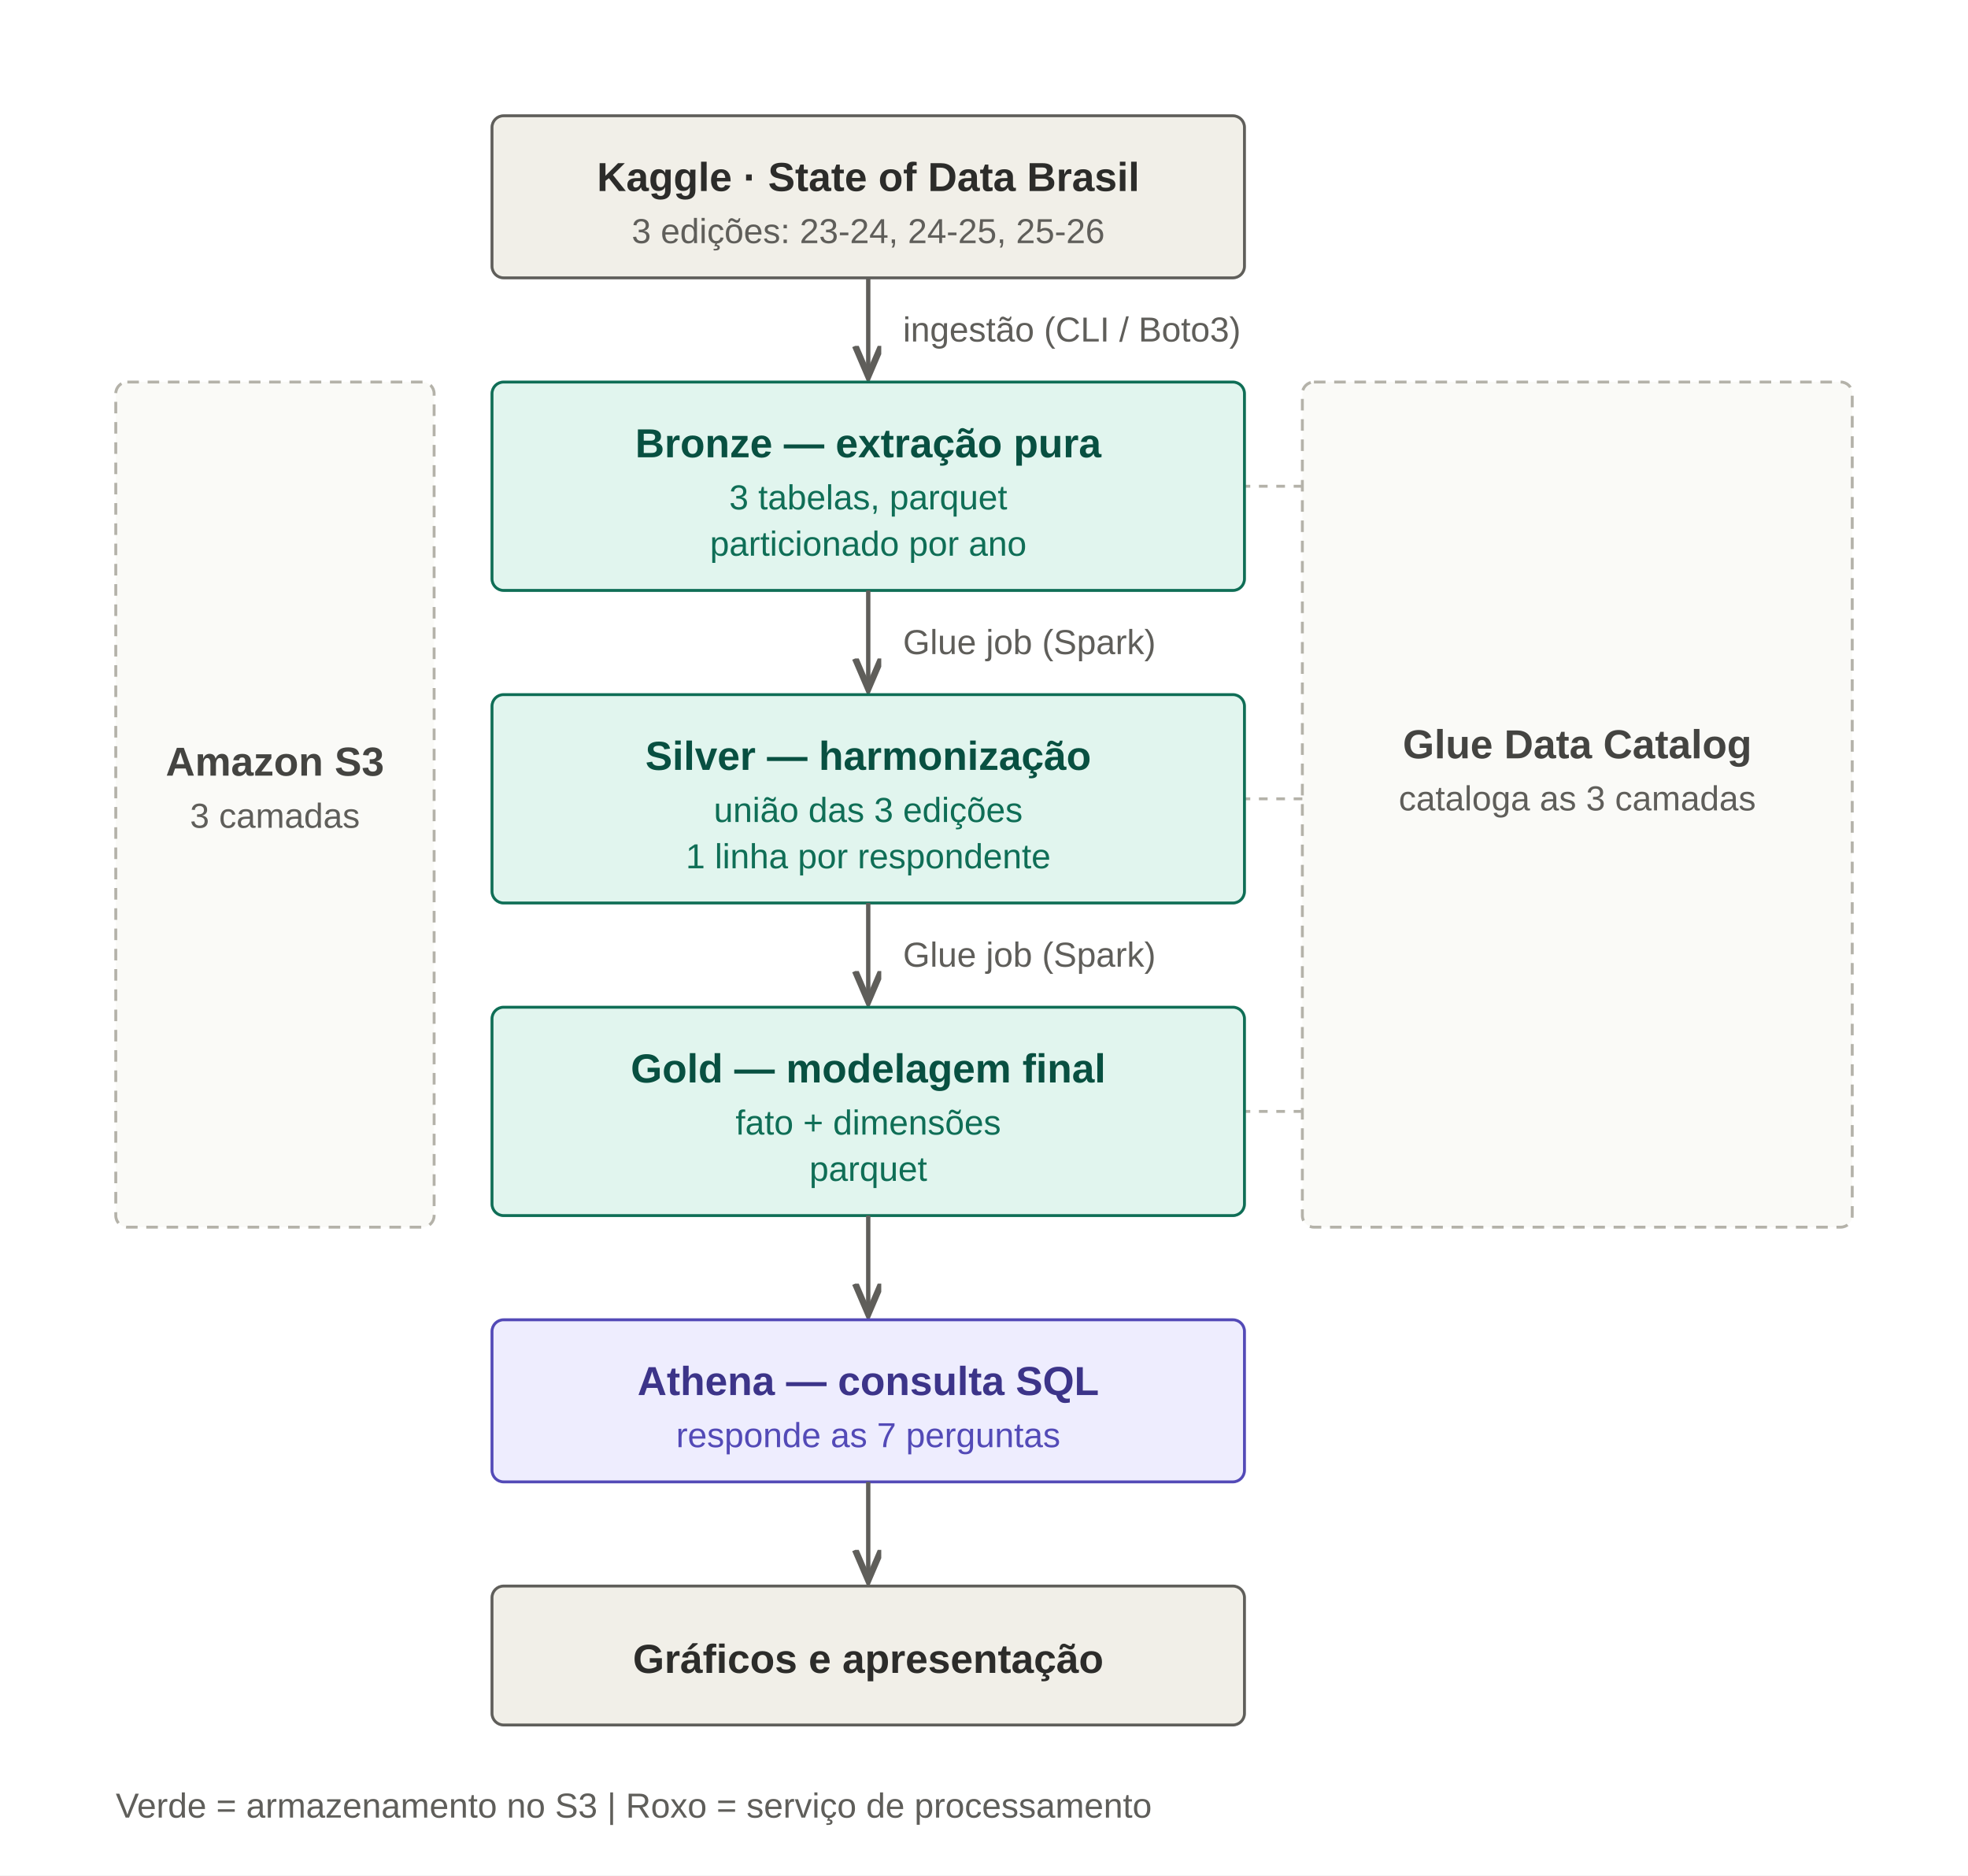
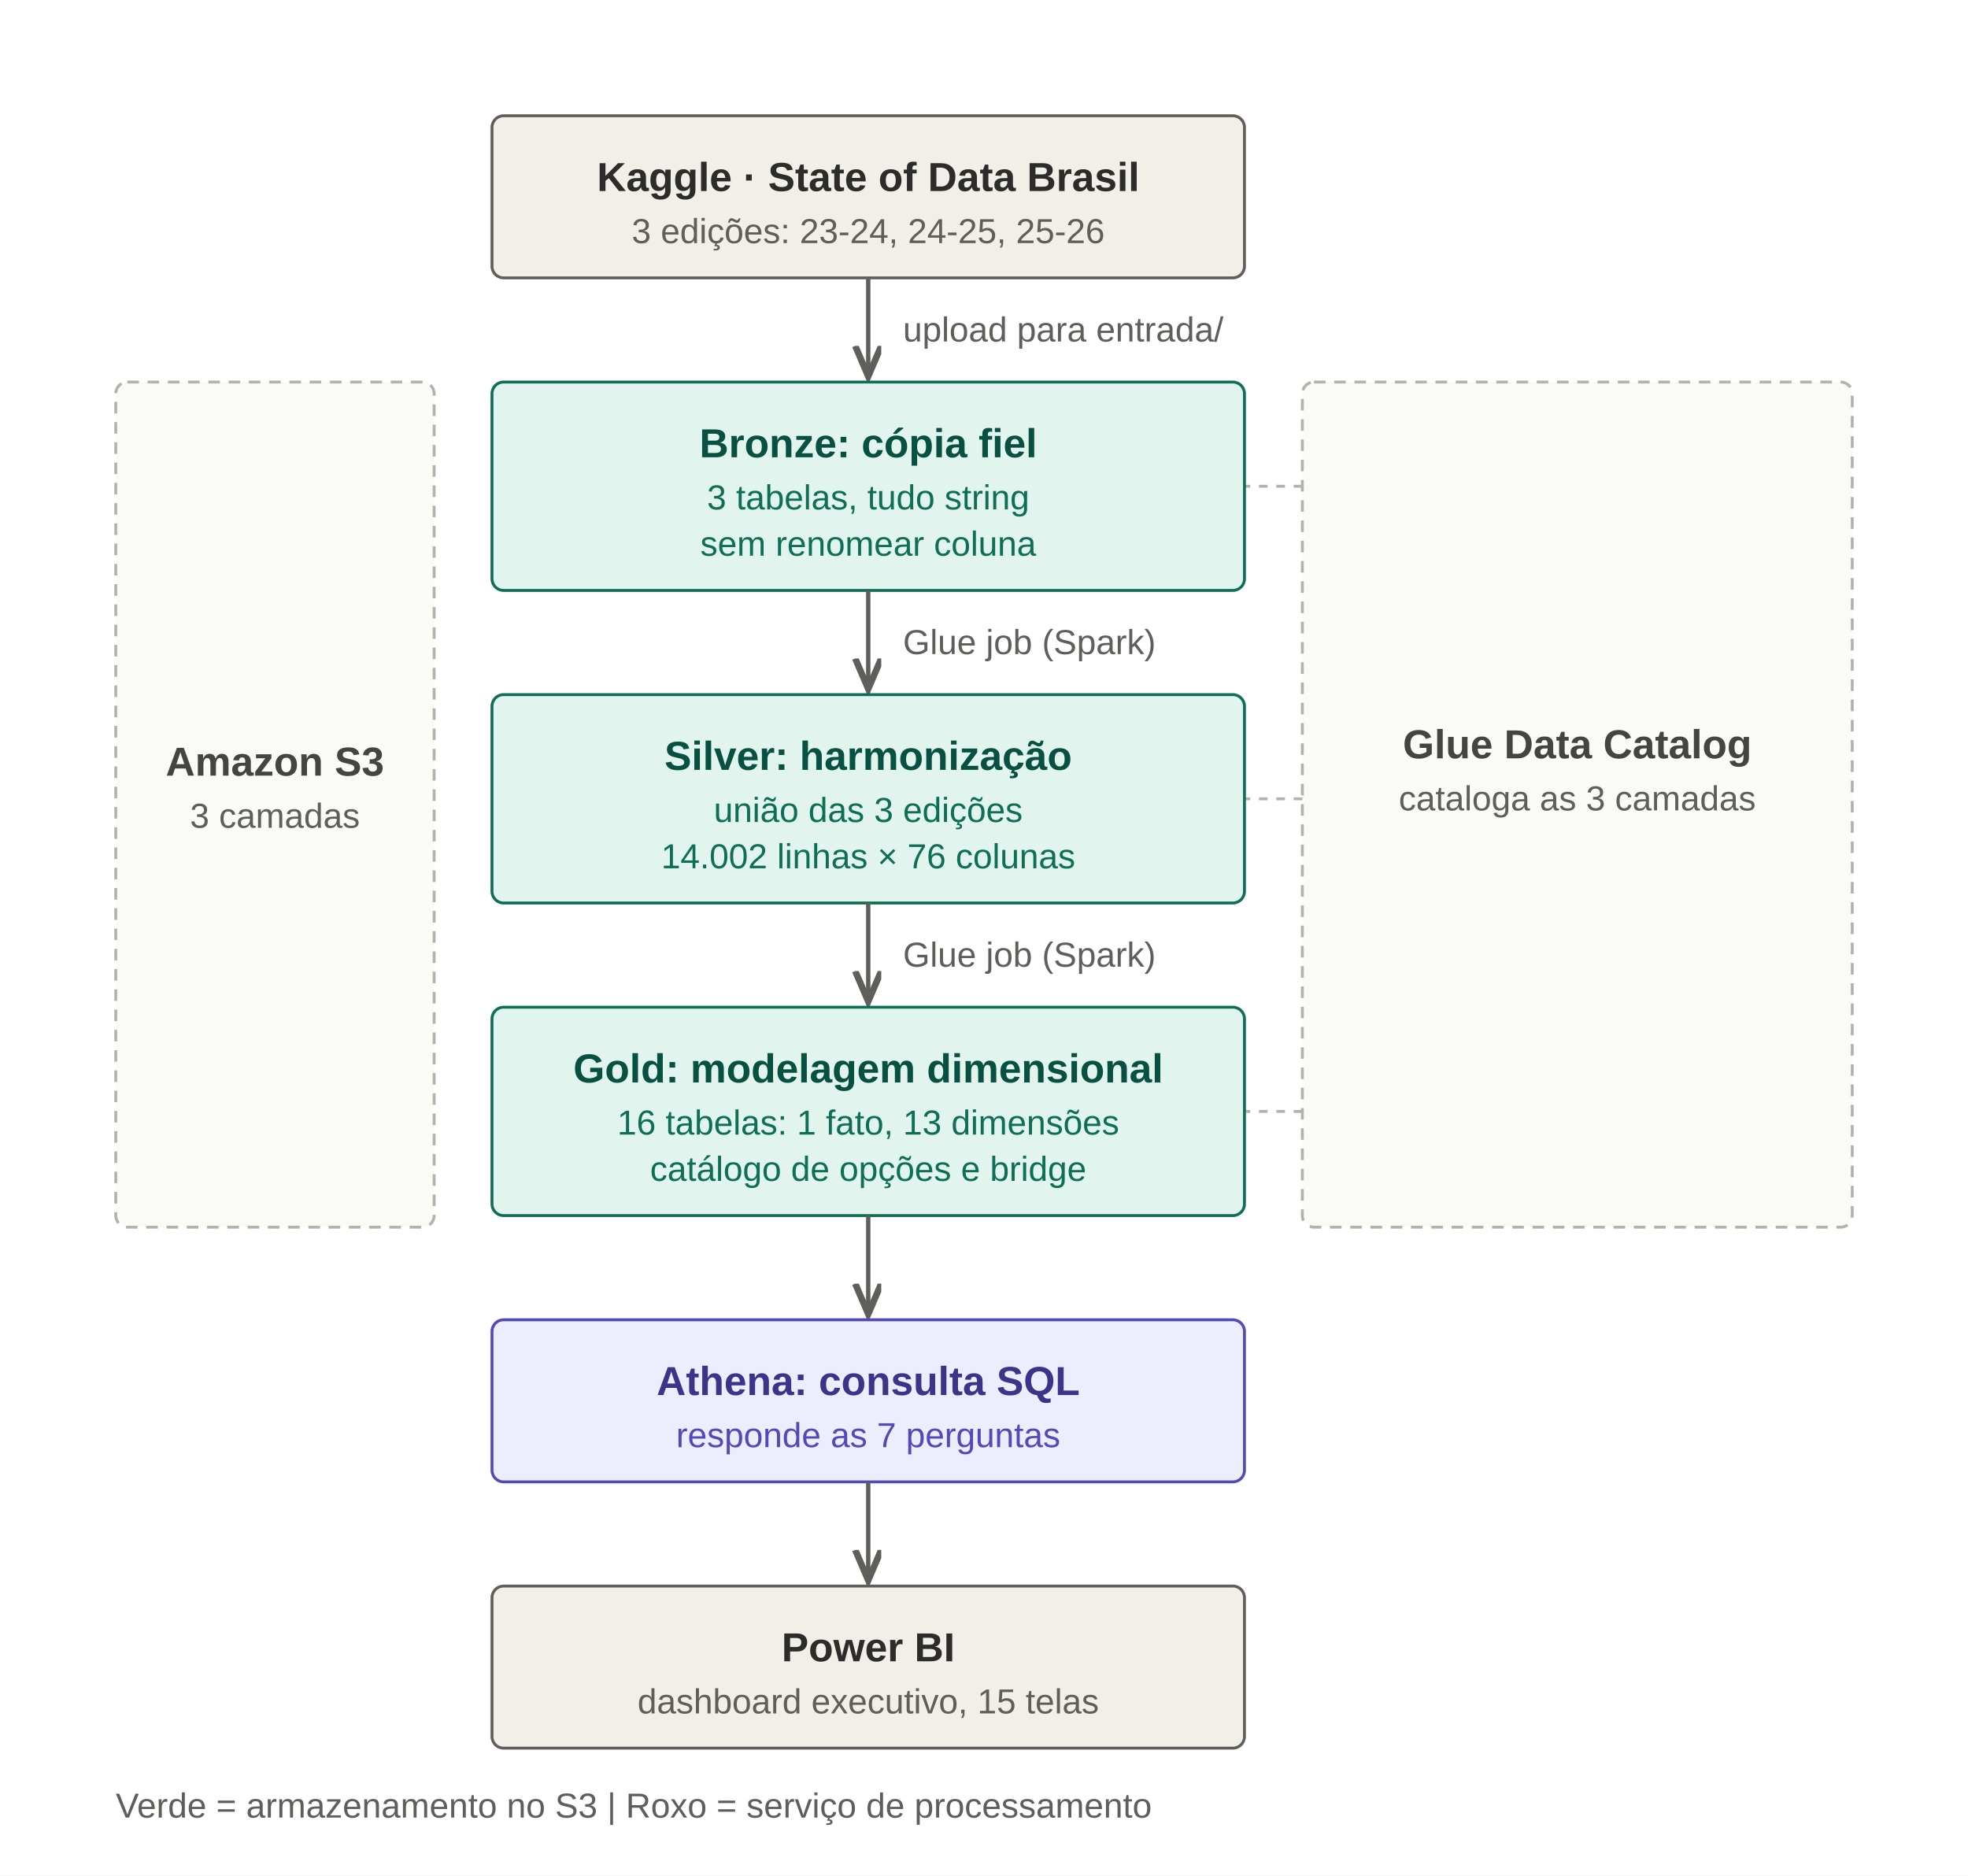
<svg xmlns="http://www.w3.org/2000/svg" width="680" height="648" viewBox="0 0 680 648">
  <rect x="0" y="0" width="680" height="648" fill="#FFFFFF" />
  <style>
.t{font-family:Arial,Helvetica,sans-serif;font-size:14px;fill:#2C2C2A}
.th{font-family:Arial,Helvetica,sans-serif;font-size:14px;font-weight:600}
.ts{font-family:Arial,Helvetica,sans-serif;font-size:12px}
</style>
  <defs>
    <marker id="a" markerWidth="9" markerHeight="9" refX="7" refY="3" orient="auto">
      <path d="M0,0 L7,3 L0,6" fill="none" stroke="#5F5E5A" stroke-width="1.5" />
    </marker>
  </defs>
  <rect x="40" y="132" width="110" height="292" rx="4" fill="#FAFAF7" stroke="#B4B2A9" stroke-dasharray="4 3" />
  <text class="th" x="95" y="268" text-anchor="middle" fill="#444441">Amazon S3</text>
  <text class="ts" x="95" y="286" text-anchor="middle" fill="#5F5E5A">3 camadas</text>
  <rect x="450" y="132" width="190" height="292" rx="4" fill="#FAFAF7" stroke="#B4B2A9" stroke-dasharray="4 3" />
  <text class="th" x="545" y="262" text-anchor="middle" fill="#444441">Glue Data Catalog</text>
  <text class="ts" x="545" y="280" text-anchor="middle" fill="#5F5E5A">cataloga as 3 camadas</text>
  <line x1="450" y1="168" x2="430" y2="168" stroke="#B4B2A9" stroke-dasharray="3 3" />
  <line x1="450" y1="276" x2="430" y2="276" stroke="#B4B2A9" stroke-dasharray="3 3" />
  <line x1="450" y1="384" x2="430" y2="384" stroke="#B4B2A9" stroke-dasharray="3 3" />
  <rect x="170" y="40" width="260" height="56" rx="4" fill="#F1EFE8" stroke="#5F5E5A" />
  <text class="th" x="300" y="66" text-anchor="middle" fill="#2C2C2A">Kaggle · State of Data Brasil</text>
  <text class="ts" x="300" y="84" text-anchor="middle" fill="#5F5E5A">3 edições: 23-24, 24-25, 25-26</text>
  <line x1="300" y1="96" x2="300" y2="130" stroke="#5F5E5A" stroke-width="1.5" marker-end="url(#a)" />
-   <text class="ts" x="312" y="118" fill="#5F5E5A">ingestão (CLI / Boto3)</text>
+   <text class="ts" x="312" y="118" fill="#5F5E5A">upload para entrada/</text>
  <rect x="170" y="132" width="260" height="72" rx="4" fill="#E1F5EE" stroke="#0F6E56" />
-   <text class="th" x="300" y="158" text-anchor="middle" fill="#085041">Bronze — extração pura</text>
-   <text class="ts" x="300" y="176" text-anchor="middle" fill="#0F6E56">3 tabelas, parquet</text>
-   <text class="ts" x="300" y="192" text-anchor="middle" fill="#0F6E56">particionado por ano</text>
+   <text class="th" x="300" y="158" text-anchor="middle" fill="#085041">Bronze: cópia fiel</text>
+   <text class="ts" x="300" y="176" text-anchor="middle" fill="#0F6E56">3 tabelas, tudo string</text>
+   <text class="ts" x="300" y="192" text-anchor="middle" fill="#0F6E56">sem renomear coluna</text>
  <line x1="300" y1="204" x2="300" y2="238" stroke="#5F5E5A" stroke-width="1.5" marker-end="url(#a)" />
  <text class="ts" x="312" y="226" fill="#5F5E5A">Glue job (Spark)</text>
  <rect x="170" y="240" width="260" height="72" rx="4" fill="#E1F5EE" stroke="#0F6E56" />
-   <text class="th" x="300" y="266" text-anchor="middle" fill="#085041">Silver — harmonização</text>
+   <text class="th" x="300" y="266" text-anchor="middle" fill="#085041">Silver: harmonização</text>
  <text class="ts" x="300" y="284" text-anchor="middle" fill="#0F6E56">união das 3 edições</text>
-   <text class="ts" x="300" y="300" text-anchor="middle" fill="#0F6E56">1 linha por respondente</text>
+   <text class="ts" x="300" y="300" text-anchor="middle" fill="#0F6E56">14.002 linhas × 76 colunas</text>
  <line x1="300" y1="312" x2="300" y2="346" stroke="#5F5E5A" stroke-width="1.5" marker-end="url(#a)" />
  <text class="ts" x="312" y="334" fill="#5F5E5A">Glue job (Spark)</text>
  <rect x="170" y="348" width="260" height="72" rx="4" fill="#E1F5EE" stroke="#0F6E56" />
-   <text class="th" x="300" y="374" text-anchor="middle" fill="#085041">Gold — modelagem final</text>
-   <text class="ts" x="300" y="392" text-anchor="middle" fill="#0F6E56">fato + dimensões</text>
-   <text class="ts" x="300" y="408" text-anchor="middle" fill="#0F6E56">parquet</text>
+   <text class="th" x="300" y="374" text-anchor="middle" fill="#085041">Gold: modelagem dimensional</text>
+   <text class="ts" x="300" y="392" text-anchor="middle" fill="#0F6E56">16 tabelas: 1 fato, 13 dimensões</text>
+   <text class="ts" x="300" y="408" text-anchor="middle" fill="#0F6E56">catálogo de opções e bridge</text>
  <line x1="300" y1="420" x2="300" y2="454" stroke="#5F5E5A" stroke-width="1.5" marker-end="url(#a)" />
  <rect x="170" y="456" width="260" height="56" rx="4" fill="#EEEDFE" stroke="#534AB7" />
-   <text class="th" x="300" y="482" text-anchor="middle" fill="#3C3489">Athena — consulta SQL</text>
+   <text class="th" x="300" y="482" text-anchor="middle" fill="#3C3489">Athena: consulta SQL</text>
  <text class="ts" x="300" y="500" text-anchor="middle" fill="#534AB7">responde as 7 perguntas</text>
  <line x1="300" y1="512" x2="300" y2="546" stroke="#5F5E5A" stroke-width="1.5" marker-end="url(#a)" />
-   <rect x="170" y="548" width="260" height="48" rx="4" fill="#F1EFE8" stroke="#5F5E5A" />
-   <text class="th" x="300" y="578" text-anchor="middle" fill="#2C2C2A">Gráficos e apresentação</text>
+   <rect x="170" y="548" width="260" height="56" rx="4" fill="#F1EFE8" stroke="#5F5E5A" />
+   <text class="th" x="300" y="574" text-anchor="middle" fill="#2C2C2A">Power BI</text>
+   <text class="ts" x="300" y="592" text-anchor="middle" fill="#5F5E5A">dashboard executivo, 15 telas</text>
  <text class="ts" x="40" y="628" fill="#5F5E5A">Verde = armazenamento no S3   |   Roxo = serviço de processamento</text>
</svg>
